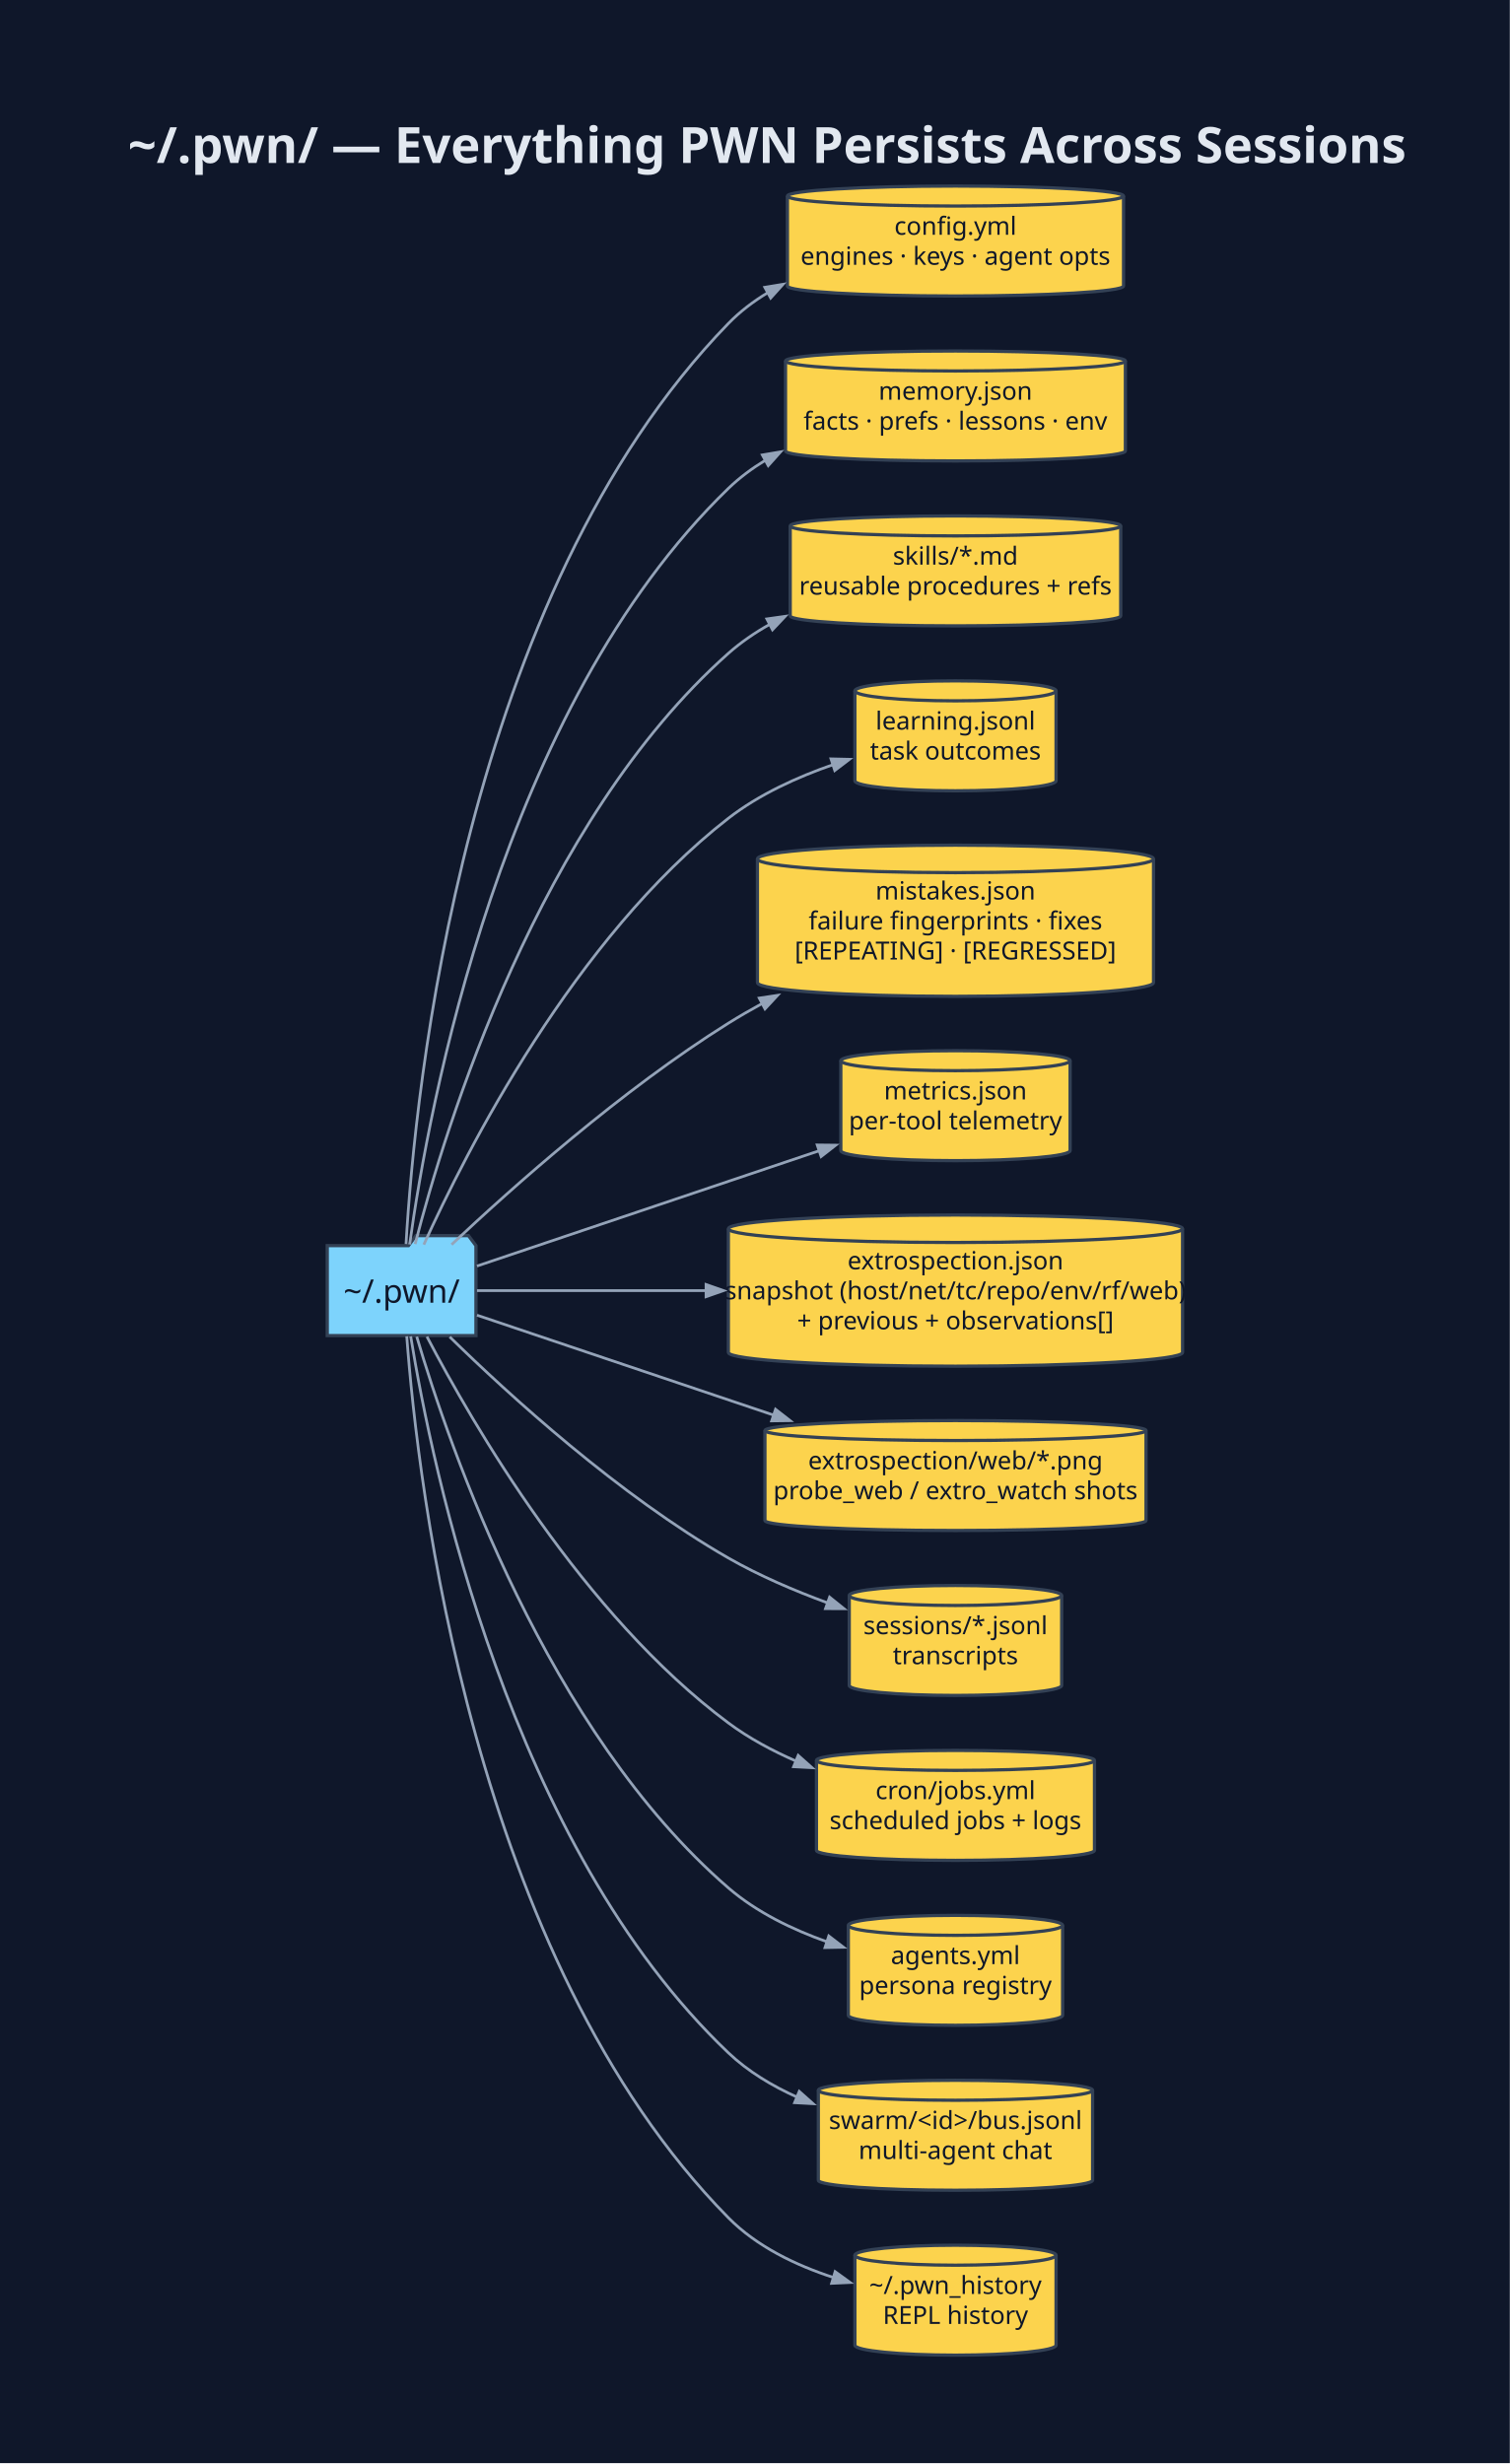
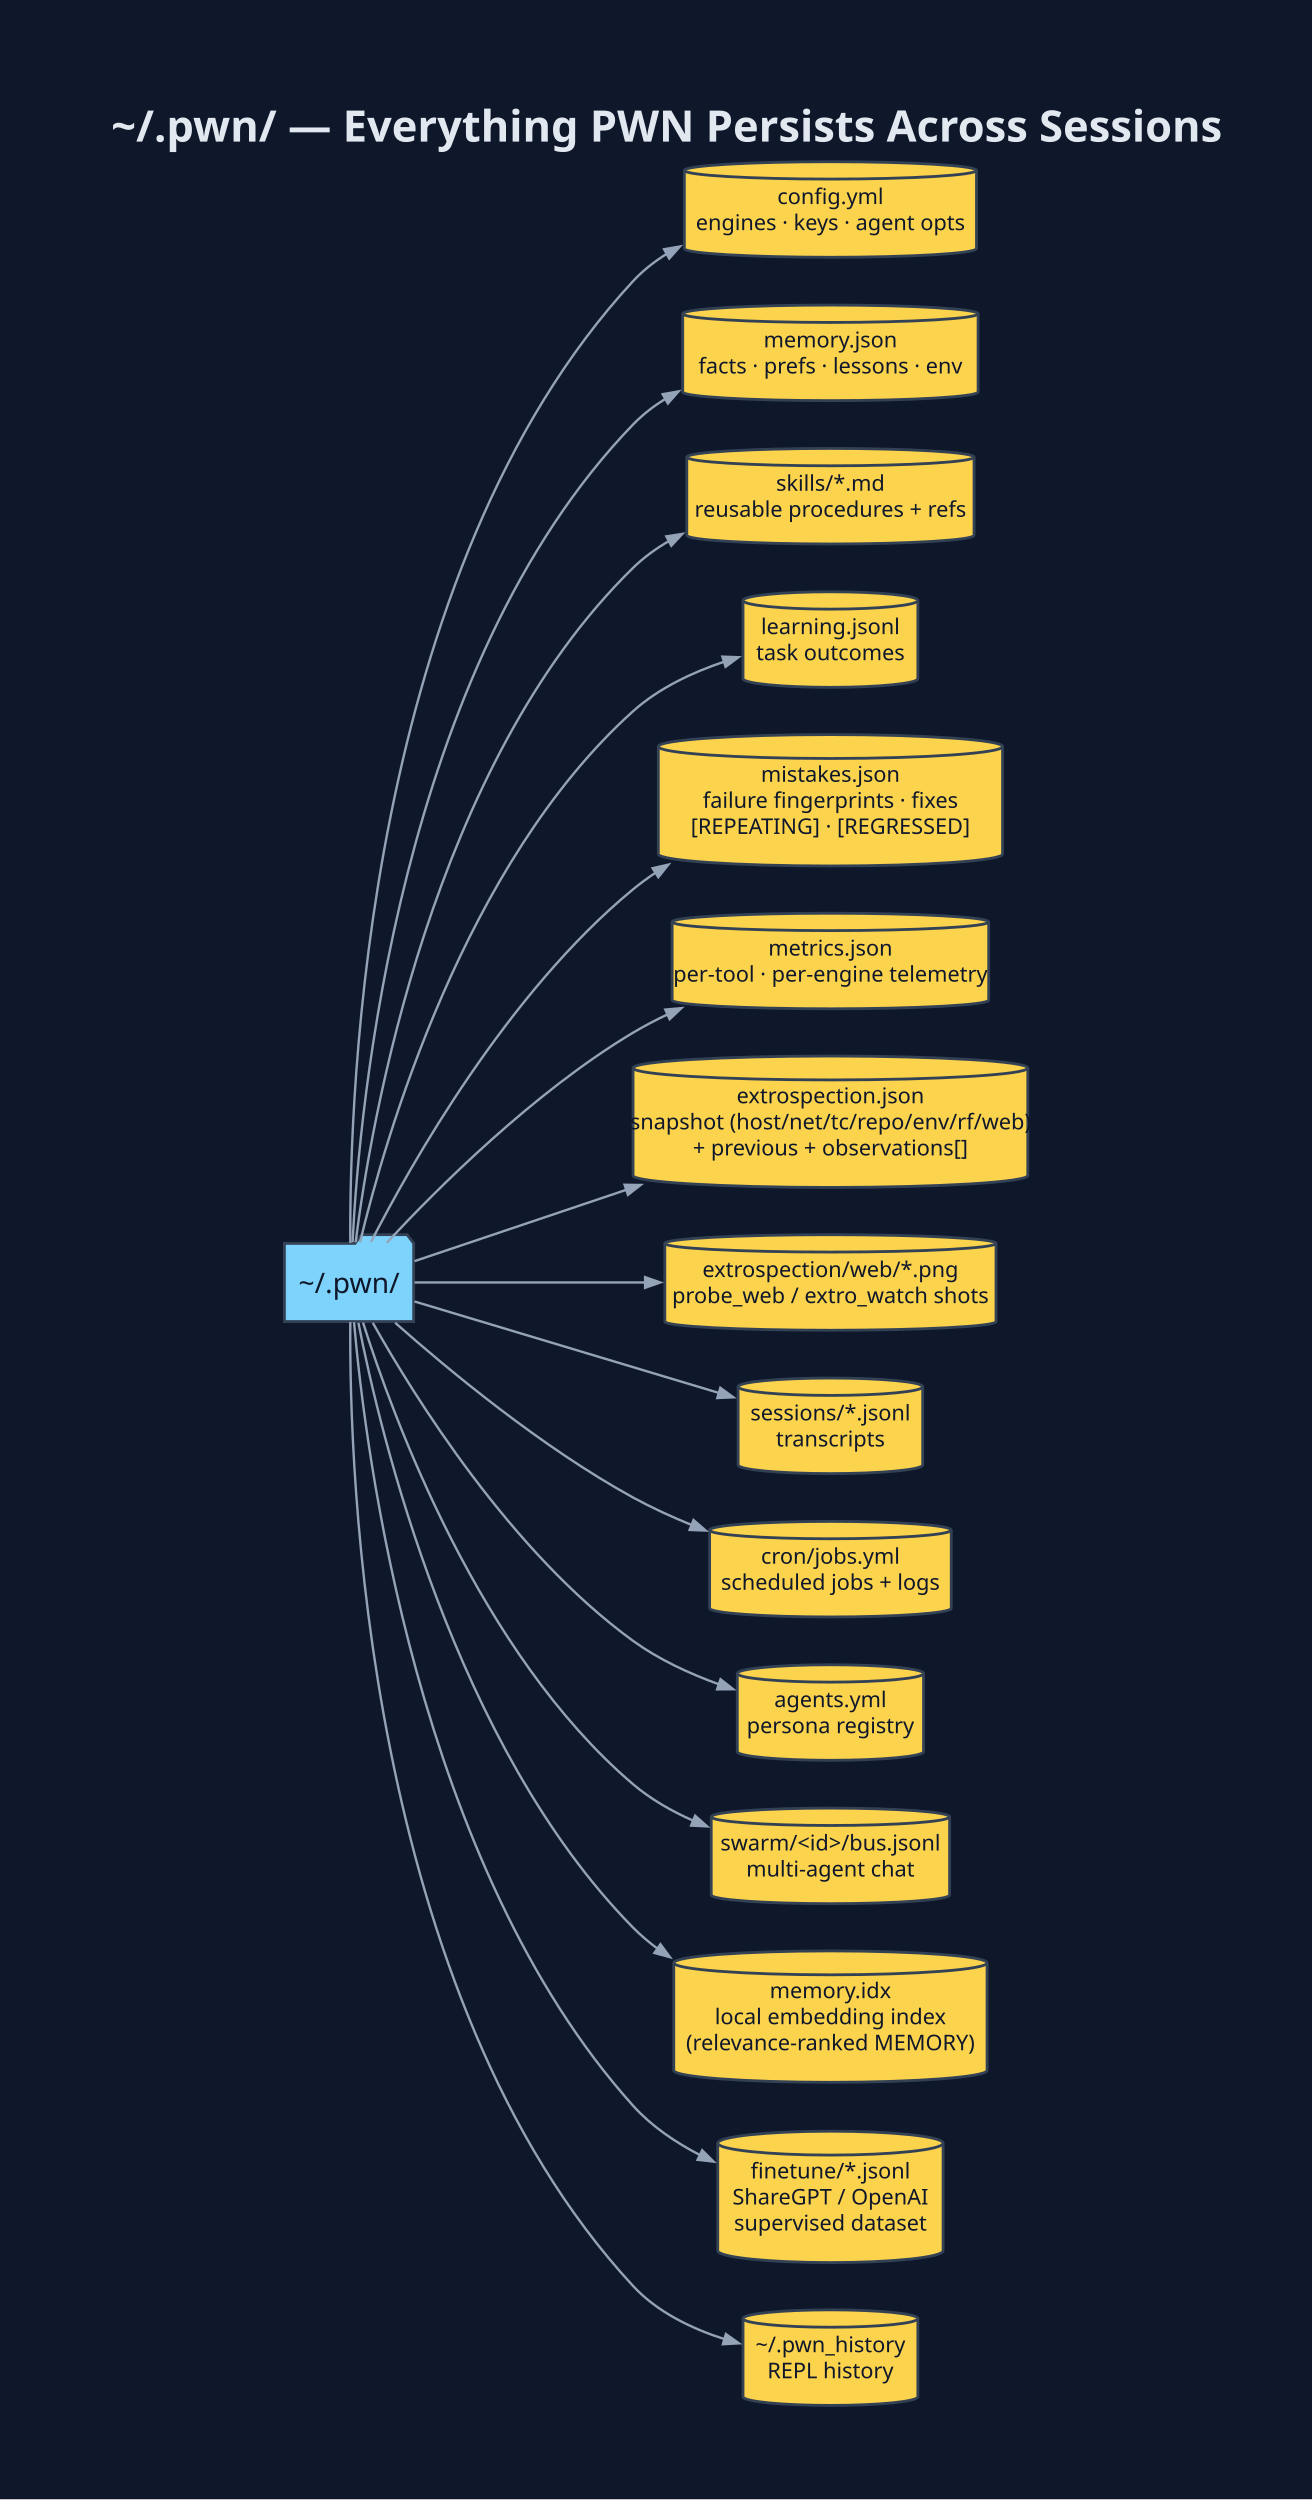
- <svg xmlns="http://www.w3.org/2000/svg" width="604pt" height="986pt" viewBox="0.00 0.00 604.00 986.00">
-   <g id="graph0" class="graph" transform="scale(1 1) rotate(0) translate(43.2 942.45)">
-     <polygon fill="#0f172a" stroke="none" points="-43.2,43.2 -43.2,-942.45 560.95,-942.45 560.95,43.2 -43.2,43.2" />
-     <text xml:space="preserve" text-anchor="start" x="8" y="-877.25" font-family="sans-Serif" font-weight="bold" font-size="20.00" fill="#e2e8f0">~/.pwn/ — Everything PWN Persists Across Sessions</text>
+ <svg xmlns="http://www.w3.org/2000/svg" width="604pt" height="1151pt" viewBox="0.00 0.00 604.00 1151.00">
+   <g id="graph0" class="graph" transform="scale(1 1) rotate(0) translate(43.2 1107.45)">
+     <polygon fill="#0f172a" stroke="none" points="-43.2,43.2 -43.2,-1107.45 560.95,-1107.45 560.95,43.2 -43.2,43.2" />
+     <text xml:space="preserve" text-anchor="start" x="8" y="-1042.25" font-family="sans-Serif" font-weight="bold" font-size="20.00" fill="#e2e8f0">~/.pwn/ — Everything PWN Persists Across Sessions</text>
    <g id="node1" class="node">
-       <polygon fill="#7dd3fc" stroke="#334155" stroke-width="1.3" points="147.25,-444 144.25,-448 123.25,-448 120.25,-444 87.75,-444 87.75,-408 147.25,-408 147.25,-444" />
-       <text xml:space="preserve" text-anchor="middle" x="117.5" y="-421.15" font-family="sans-Serif" font-size="13.00" fill="#0f172a">~/.pwn/</text>
+       <polygon fill="#7dd3fc" stroke="#334155" stroke-width="1.3" points="147.25,-535 144.25,-539 123.25,-539 120.25,-535 87.75,-535 87.75,-499 147.25,-499 147.25,-535" />
+       <text xml:space="preserve" text-anchor="middle" x="117.5" y="-512.15" font-family="sans-Serif" font-size="13.00" fill="#0f172a">~/.pwn/</text>
    </g>
    <g id="node2" class="node">
-       <path fill="#fcd34d" stroke="#334155" stroke-width="1.3" d="M406.38,-864C406.38,-866.21 376.23,-868 339.12,-868 302.02,-868 271.88,-866.21 271.88,-864 271.88,-864 271.88,-828 271.88,-828 271.88,-825.79 302.02,-824 339.12,-824 376.23,-824 406.38,-825.79 406.38,-828 406.38,-828 406.38,-864 406.38,-864" />
-       <path fill="none" stroke="#334155" stroke-width="1.3" d="M406.38,-864C406.38,-861.79 376.23,-860 339.12,-860 302.02,-860 271.88,-861.79 271.88,-864" />
-       <text xml:space="preserve" text-anchor="middle" x="339.12" y="-848.5" font-family="sans-Serif" font-size="10.00" fill="#0f172a">config.yml</text>
-       <text xml:space="preserve" text-anchor="middle" x="339.12" y="-836.5" font-family="sans-Serif" font-size="10.00" fill="#0f172a">engines · keys · agent opts</text>
+       <path fill="#fcd34d" stroke="#334155" stroke-width="1.3" d="M406.38,-1029C406.38,-1031.21 376.23,-1033 339.12,-1033 302.02,-1033 271.88,-1031.21 271.88,-1029 271.88,-1029 271.88,-993 271.88,-993 271.88,-990.79 302.02,-989 339.12,-989 376.23,-989 406.38,-990.79 406.38,-993 406.38,-993 406.38,-1029 406.38,-1029" />
+       <path fill="none" stroke="#334155" stroke-width="1.3" d="M406.38,-1029C406.38,-1026.79 376.23,-1025 339.12,-1025 302.02,-1025 271.88,-1026.79 271.88,-1029" />
+       <text xml:space="preserve" text-anchor="middle" x="339.12" y="-1013.5" font-family="sans-Serif" font-size="10.00" fill="#0f172a">config.yml</text>
+       <text xml:space="preserve" text-anchor="middle" x="339.12" y="-1001.5" font-family="sans-Serif" font-size="10.00" fill="#0f172a">engines · keys · agent opts</text>
    </g>
    <g id="edge1" class="edge">
-       <path fill="none" stroke="#94a3b8" stroke-width="1.1" d="M119.27,-444.62C122.81,-505.96 142.31,-704 248.25,-813 252.89,-817.78 258.29,-821.87 264.08,-825.37" />
-       <polygon fill="#94a3b8" stroke="#94a3b8" stroke-width="1.1" points="262.83,-827.48 270.14,-828.69 265.18,-823.18 262.83,-827.48" />
+       <path fill="none" stroke="#94a3b8" stroke-width="1.1" d="M118.09,-535.19C117.58,-603.1 124.87,-844.66 248.25,-978 252.77,-982.89 258.09,-987.06 263.82,-990.61" />
+       <polygon fill="#94a3b8" stroke="#94a3b8" stroke-width="1.1" points="262.54,-992.7 269.84,-993.97 264.93,-988.42 262.54,-992.7" />
    </g>
    <g id="node3" class="node">
-       <path fill="#fcd34d" stroke="#334155" stroke-width="1.3" d="M407.12,-798C407.12,-800.21 376.65,-802 339.12,-802 301.6,-802 271.12,-800.21 271.12,-798 271.12,-798 271.12,-762 271.12,-762 271.12,-759.79 301.6,-758 339.12,-758 376.65,-758 407.12,-759.79 407.12,-762 407.12,-762 407.12,-798 407.12,-798" />
-       <path fill="none" stroke="#334155" stroke-width="1.3" d="M407.12,-798C407.12,-795.79 376.65,-794 339.12,-794 301.6,-794 271.12,-795.79 271.12,-798" />
-       <text xml:space="preserve" text-anchor="middle" x="339.12" y="-782.5" font-family="sans-Serif" font-size="10.00" fill="#0f172a">memory.json</text>
-       <text xml:space="preserve" text-anchor="middle" x="339.12" y="-770.5" font-family="sans-Serif" font-size="10.00" fill="#0f172a">facts · prefs · lessons · env</text>
+       <path fill="#fcd34d" stroke="#334155" stroke-width="1.3" d="M407.12,-963C407.12,-965.21 376.65,-967 339.12,-967 301.6,-967 271.12,-965.21 271.12,-963 271.12,-963 271.12,-927 271.12,-927 271.12,-924.79 301.6,-923 339.12,-923 376.65,-923 407.12,-924.79 407.12,-927 407.12,-927 407.12,-963 407.12,-963" />
+       <path fill="none" stroke="#334155" stroke-width="1.3" d="M407.12,-963C407.12,-960.79 376.65,-959 339.12,-959 301.6,-959 271.12,-960.79 271.12,-963" />
+       <text xml:space="preserve" text-anchor="middle" x="339.12" y="-947.5" font-family="sans-Serif" font-size="10.00" fill="#0f172a">memory.json</text>
+       <text xml:space="preserve" text-anchor="middle" x="339.12" y="-935.5" font-family="sans-Serif" font-size="10.00" fill="#0f172a">facts · prefs · lessons · env</text>
    </g>
    <g id="edge2" class="edge">
-       <path fill="none" stroke="#94a3b8" stroke-width="1.1" d="M120.72,-444.47C128.21,-498.68 157.35,-658.98 248.25,-747 252.68,-751.29 257.72,-755.03 263.09,-758.29" />
-       <polygon fill="#94a3b8" stroke="#94a3b8" stroke-width="1.1" points="261.84,-760.4 269.15,-761.64 264.21,-756.11 261.84,-760.4" />
+       <path fill="none" stroke="#94a3b8" stroke-width="1.1" d="M119.12,-535.56C122.19,-597.64 140.42,-800.39 248.25,-912 252.72,-916.62 257.88,-920.6 263.44,-924.03" />
+       <polygon fill="#94a3b8" stroke="#94a3b8" stroke-width="1.1" points="261.9,-925.97 269.21,-927.26 264.3,-921.7 261.9,-925.97" />
    </g>
    <g id="node4" class="node">
-       <path fill="#fcd34d" stroke="#334155" stroke-width="1.3" d="M405.25,-732C405.25,-734.21 375.61,-736 339.12,-736 302.64,-736 273,-734.21 273,-732 273,-732 273,-696 273,-696 273,-693.79 302.64,-692 339.12,-692 375.61,-692 405.25,-693.79 405.25,-696 405.25,-696 405.25,-732 405.25,-732" />
-       <path fill="none" stroke="#334155" stroke-width="1.3" d="M405.25,-732C405.25,-729.79 375.61,-728 339.12,-728 302.64,-728 273,-729.79 273,-732" />
-       <text xml:space="preserve" text-anchor="middle" x="339.12" y="-716.5" font-family="sans-Serif" font-size="10.00" fill="#0f172a">skills/*.md</text>
-       <text xml:space="preserve" text-anchor="middle" x="339.12" y="-704.5" font-family="sans-Serif" font-size="10.00" fill="#0f172a">reusable procedures + refs</text>
+       <path fill="#fcd34d" stroke="#334155" stroke-width="1.3" d="M405.25,-897C405.25,-899.21 375.61,-901 339.12,-901 302.64,-901 273,-899.21 273,-897 273,-897 273,-861 273,-861 273,-858.79 302.64,-857 339.12,-857 375.61,-857 405.25,-858.79 405.25,-861 405.25,-861 405.25,-897 405.25,-897" />
+       <path fill="none" stroke="#334155" stroke-width="1.3" d="M405.25,-897C405.25,-894.79 375.61,-893 339.12,-893 302.64,-893 273,-894.79 273,-897" />
+       <text xml:space="preserve" text-anchor="middle" x="339.12" y="-881.5" font-family="sans-Serif" font-size="10.00" fill="#0f172a">skills/*.md</text>
+       <text xml:space="preserve" text-anchor="middle" x="339.12" y="-869.5" font-family="sans-Serif" font-size="10.00" fill="#0f172a">reusable procedures + refs</text>
    </g>
    <g id="edge3" class="edge">
-       <path fill="none" stroke="#94a3b8" stroke-width="1.1" d="M122.92,-444.62C134.89,-491.14 172.29,-613.56 248.25,-681 253.23,-685.42 258.86,-689.27 264.8,-692.61" />
-       <polygon fill="#94a3b8" stroke="#94a3b8" stroke-width="1.1" points="263.65,-694.78 271,-695.82 265.91,-690.43 263.65,-694.78" />
+       <path fill="none" stroke="#94a3b8" stroke-width="1.1" d="M120.53,-535.53C127.52,-590.68 155.56,-755.49 248.25,-846 253.21,-850.84 258.93,-854.98 265.05,-858.52" />
+       <polygon fill="#94a3b8" stroke="#94a3b8" stroke-width="1.1" points="263.57,-860.51 270.91,-861.62 265.87,-856.18 263.57,-860.51" />
    </g>
    <g id="node5" class="node">
-       <path fill="#fcd34d" stroke="#334155" stroke-width="1.3" d="M379.38,-666C379.38,-668.21 361.33,-670 339.12,-670 316.92,-670 298.88,-668.21 298.88,-666 298.88,-666 298.88,-630 298.88,-630 298.88,-627.79 316.92,-626 339.12,-626 361.33,-626 379.38,-627.79 379.38,-630 379.38,-630 379.38,-666 379.38,-666" />
-       <path fill="none" stroke="#334155" stroke-width="1.3" d="M379.38,-666C379.38,-663.79 361.33,-662 339.12,-662 316.92,-662 298.88,-663.79 298.88,-666" />
-       <text xml:space="preserve" text-anchor="middle" x="339.12" y="-650.5" font-family="sans-Serif" font-size="10.00" fill="#0f172a">learning.jsonl</text>
-       <text xml:space="preserve" text-anchor="middle" x="339.12" y="-638.5" font-family="sans-Serif" font-size="10.00" fill="#0f172a">task outcomes</text>
+       <path fill="#fcd34d" stroke="#334155" stroke-width="1.3" d="M379.38,-831C379.38,-833.21 361.33,-835 339.12,-835 316.92,-835 298.88,-833.21 298.88,-831 298.88,-831 298.88,-795 298.88,-795 298.88,-792.79 316.92,-791 339.12,-791 361.33,-791 379.38,-792.79 379.38,-795 379.38,-795 379.38,-831 379.38,-831" />
+       <path fill="none" stroke="#334155" stroke-width="1.3" d="M379.38,-831C379.38,-828.79 361.33,-827 339.12,-827 316.92,-827 298.88,-828.79 298.88,-831" />
+       <text xml:space="preserve" text-anchor="middle" x="339.12" y="-815.5" font-family="sans-Serif" font-size="10.00" fill="#0f172a">learning.jsonl</text>
+       <text xml:space="preserve" text-anchor="middle" x="339.12" y="-803.5" font-family="sans-Serif" font-size="10.00" fill="#0f172a">task outcomes</text>
    </g>
    <g id="edge4" class="edge">
-       <path fill="none" stroke="#94a3b8" stroke-width="1.1" d="M126.39,-444.39C143.32,-481.78 186.65,-567.14 248.25,-615 260.54,-624.55 275.87,-631.53 290.37,-636.54" />
-       <polygon fill="#94a3b8" stroke="#94a3b8" stroke-width="1.1" points="289.31,-638.78 296.73,-638.61 290.83,-634.12 289.31,-638.78" />
+       <path fill="none" stroke="#94a3b8" stroke-width="1.1" d="M122.57,-535.5C133.94,-582.93 170.44,-710.06 248.25,-780 260.04,-790.59 275.51,-797.87 290.29,-802.84" />
+       <polygon fill="#94a3b8" stroke="#94a3b8" stroke-width="1.1" points="289.4,-805.13 296.81,-804.87 290.86,-800.45 289.4,-805.13" />
    </g>
    <g id="node6" class="node">
-       <path fill="#fcd34d" stroke="#334155" stroke-width="1.3" d="M418.38,-598.75C418.38,-601.78 382.85,-604.25 339.12,-604.25 295.4,-604.25 259.88,-601.78 259.88,-598.75 259.88,-598.75 259.88,-549.25 259.88,-549.25 259.88,-546.22 295.4,-543.75 339.12,-543.75 382.85,-543.75 418.38,-546.22 418.38,-549.25 418.38,-549.25 418.38,-598.75 418.38,-598.75" />
-       <path fill="none" stroke="#334155" stroke-width="1.3" d="M418.38,-598.75C418.38,-595.72 382.85,-593.25 339.12,-593.25 295.4,-593.25 259.88,-595.72 259.88,-598.75" />
-       <text xml:space="preserve" text-anchor="middle" x="339.12" y="-582.5" font-family="sans-Serif" font-size="10.00" fill="#0f172a">mistakes.json</text>
-       <text xml:space="preserve" text-anchor="middle" x="339.12" y="-570.5" font-family="sans-Serif" font-size="10.00" fill="#0f172a">failure fingerprints · fixes</text>
-       <text xml:space="preserve" text-anchor="middle" x="339.12" y="-558.5" font-family="sans-Serif" font-size="10.00" fill="#0f172a">[REPEATING] · [REGRESSED]</text>
+       <path fill="#fcd34d" stroke="#334155" stroke-width="1.3" d="M418.38,-763.75C418.38,-766.78 382.85,-769.25 339.12,-769.25 295.4,-769.25 259.88,-766.78 259.88,-763.75 259.88,-763.75 259.88,-714.25 259.88,-714.25 259.88,-711.22 295.4,-708.75 339.12,-708.75 382.85,-708.75 418.38,-711.22 418.38,-714.25 418.38,-714.25 418.38,-763.75 418.38,-763.75" />
+       <path fill="none" stroke="#334155" stroke-width="1.3" d="M418.38,-763.75C418.38,-760.72 382.85,-758.25 339.12,-758.25 295.4,-758.25 259.88,-760.72 259.88,-763.75" />
+       <text xml:space="preserve" text-anchor="middle" x="339.12" y="-747.5" font-family="sans-Serif" font-size="10.00" fill="#0f172a">mistakes.json</text>
+       <text xml:space="preserve" text-anchor="middle" x="339.12" y="-735.5" font-family="sans-Serif" font-size="10.00" fill="#0f172a">failure fingerprints · fixes</text>
+       <text xml:space="preserve" text-anchor="middle" x="339.12" y="-723.5" font-family="sans-Serif" font-size="10.00" fill="#0f172a">[REPEATING] · [REGRESSED]</text>
    </g>
    <g id="edge5" class="edge">
-       <path fill="none" stroke="#94a3b8" stroke-width="1.1" d="M137.49,-444.4C161.73,-467.23 205.67,-506.38 248.25,-533 252.64,-535.74 257.24,-538.41 261.95,-540.98" />
-       <polygon fill="#94a3b8" stroke="#94a3b8" stroke-width="1.1" points="260.61,-543.05 267.95,-544.16 262.91,-538.72 260.61,-543.05" />
+       <path fill="none" stroke="#94a3b8" stroke-width="1.1" d="M127.59,-535.6C145.91,-571.38 190.47,-650.47 248.25,-698 251.56,-700.72 255.08,-703.3 258.73,-705.75" />
+       <polygon fill="#94a3b8" stroke="#94a3b8" stroke-width="1.1" points="257.28,-707.73 264.51,-709.38 259.89,-703.58 257.28,-707.73" />
    </g>
    <g id="node7" class="node">
-       <path fill="#fcd34d" stroke="#334155" stroke-width="1.3" d="M385,-518C385,-520.21 364.44,-522 339.12,-522 313.81,-522 293.25,-520.21 293.25,-518 293.25,-518 293.25,-482 293.25,-482 293.25,-479.79 313.81,-478 339.12,-478 364.44,-478 385,-479.79 385,-482 385,-482 385,-518 385,-518" />
-       <path fill="none" stroke="#334155" stroke-width="1.3" d="M385,-518C385,-515.79 364.44,-514 339.12,-514 313.81,-514 293.25,-515.79 293.25,-518" />
-       <text xml:space="preserve" text-anchor="middle" x="339.12" y="-502.5" font-family="sans-Serif" font-size="10.00" fill="#0f172a">metrics.json</text>
-       <text xml:space="preserve" text-anchor="middle" x="339.12" y="-490.5" font-family="sans-Serif" font-size="10.00" fill="#0f172a">per-tool telemetry</text>
+       <path fill="#fcd34d" stroke="#334155" stroke-width="1.3" d="M412,-683C412,-685.21 379.34,-687 339.12,-687 298.91,-687 266.25,-685.21 266.25,-683 266.25,-683 266.25,-647 266.25,-647 266.25,-644.79 298.91,-643 339.12,-643 379.34,-643 412,-644.79 412,-647 412,-647 412,-683 412,-683" />
+       <path fill="none" stroke="#334155" stroke-width="1.3" d="M412,-683C412,-680.79 379.34,-679 339.12,-679 298.91,-679 266.25,-680.79 266.25,-683" />
+       <text xml:space="preserve" text-anchor="middle" x="339.12" y="-667.5" font-family="sans-Serif" font-size="10.00" fill="#0f172a">metrics.json</text>
+       <text xml:space="preserve" text-anchor="middle" x="339.12" y="-655.5" font-family="sans-Serif" font-size="10.00" fill="#0f172a">per-tool · per-engine telemetry</text>
    </g>
    <g id="edge6" class="edge">
-       <path fill="none" stroke="#94a3b8" stroke-width="1.1" d="M147.66,-435.83C182.52,-447.57 241.55,-467.46 284.67,-481.99" />
-       <polygon fill="#94a3b8" stroke="#94a3b8" stroke-width="1.1" points="283.8,-484.28 291.22,-484.2 285.37,-479.64 283.8,-484.28" />
+       <path fill="none" stroke="#94a3b8" stroke-width="1.1" d="M134.88,-535.29C158,-560.16 202.51,-604.67 248.25,-632 253.35,-635.05 258.78,-637.89 264.35,-640.52" />
+       <polygon fill="#94a3b8" stroke="#94a3b8" stroke-width="1.1" points="263.1,-642.64 270.49,-643.29 265.11,-638.18 263.1,-642.64" />
    </g>
    <g id="node8" class="node">
-       <path fill="#fcd34d" stroke="#334155" stroke-width="1.3" d="M430,-450.75C430,-453.78 389.27,-456.25 339.12,-456.25 288.98,-456.25 248.25,-453.78 248.25,-450.75 248.25,-450.75 248.25,-401.25 248.25,-401.25 248.25,-398.22 288.98,-395.75 339.12,-395.75 389.27,-395.75 430,-398.22 430,-401.25 430,-401.25 430,-450.75 430,-450.75" />
-       <path fill="none" stroke="#334155" stroke-width="1.3" d="M430,-450.75C430,-447.72 389.27,-445.25 339.12,-445.25 288.98,-445.25 248.25,-447.72 248.25,-450.75" />
-       <text xml:space="preserve" text-anchor="middle" x="339.12" y="-434.5" font-family="sans-Serif" font-size="10.00" fill="#0f172a">extrospection.json</text>
-       <text xml:space="preserve" text-anchor="middle" x="339.12" y="-422.5" font-family="sans-Serif" font-size="10.00" fill="#0f172a">snapshot (host/net/tc/repo/env/rf/web)</text>
-       <text xml:space="preserve" text-anchor="middle" x="339.12" y="-410.5" font-family="sans-Serif" font-size="10.00" fill="#0f172a">+ previous + observations[]</text>
+       <path fill="#fcd34d" stroke="#334155" stroke-width="1.3" d="M430,-615.75C430,-618.78 389.27,-621.25 339.12,-621.25 288.98,-621.25 248.25,-618.78 248.25,-615.75 248.25,-615.75 248.25,-566.25 248.25,-566.25 248.25,-563.22 288.98,-560.75 339.12,-560.75 389.27,-560.75 430,-563.22 430,-566.25 430,-566.25 430,-615.75 430,-615.75" />
+       <path fill="none" stroke="#334155" stroke-width="1.3" d="M430,-615.75C430,-612.72 389.27,-610.25 339.12,-610.25 288.98,-610.25 248.25,-612.72 248.25,-615.75" />
+       <text xml:space="preserve" text-anchor="middle" x="339.12" y="-599.5" font-family="sans-Serif" font-size="10.00" fill="#0f172a">extrospection.json</text>
+       <text xml:space="preserve" text-anchor="middle" x="339.12" y="-587.5" font-family="sans-Serif" font-size="10.00" fill="#0f172a">snapshot (host/net/tc/repo/env/rf/web)</text>
+       <text xml:space="preserve" text-anchor="middle" x="339.12" y="-575.5" font-family="sans-Serif" font-size="10.00" fill="#0f172a">+ previous + observations[]</text>
    </g>
    <g id="edge7" class="edge">
-       <path fill="none" stroke="#94a3b8" stroke-width="1.1" d="M147.66,-426C171.33,-426 206.13,-426 239.53,-426" />
-       <polygon fill="#94a3b8" stroke="#94a3b8" stroke-width="1.1" points="239.32,-428.45 246.32,-426 239.32,-423.55 239.32,-428.45" />
+       <path fill="none" stroke="#94a3b8" stroke-width="1.1" d="M147.66,-526.83C172.72,-535.27 210.27,-547.92 245.42,-559.76" />
+       <polygon fill="#94a3b8" stroke="#94a3b8" stroke-width="1.1" points="244.35,-561.99 251.77,-561.9 245.92,-557.35 244.35,-561.99" />
    </g>
    <g id="node9" class="node">
-       <path fill="#fcd34d" stroke="#334155" stroke-width="1.3" d="M415.38,-370C415.38,-372.21 381.2,-374 339.12,-374 297.05,-374 262.88,-372.21 262.88,-370 262.88,-370 262.88,-334 262.88,-334 262.88,-331.79 297.05,-330 339.12,-330 381.2,-330 415.38,-331.79 415.38,-334 415.38,-334 415.38,-370 415.38,-370" />
-       <path fill="none" stroke="#334155" stroke-width="1.3" d="M415.38,-370C415.38,-367.79 381.2,-366 339.12,-366 297.05,-366 262.88,-367.79 262.88,-370" />
-       <text xml:space="preserve" text-anchor="middle" x="339.12" y="-354.5" font-family="sans-Serif" font-size="10.00" fill="#0f172a">extrospection/web/*.png</text>
-       <text xml:space="preserve" text-anchor="middle" x="339.12" y="-342.5" font-family="sans-Serif" font-size="10.00" fill="#0f172a">probe_web / extro_watch shots</text>
+       <path fill="#fcd34d" stroke="#334155" stroke-width="1.3" d="M415.38,-535C415.38,-537.21 381.2,-539 339.12,-539 297.05,-539 262.88,-537.21 262.88,-535 262.88,-535 262.88,-499 262.88,-499 262.88,-496.79 297.05,-495 339.12,-495 381.2,-495 415.38,-496.79 415.38,-499 415.38,-499 415.38,-535 415.38,-535" />
+       <path fill="none" stroke="#334155" stroke-width="1.3" d="M415.38,-535C415.38,-532.79 381.2,-531 339.12,-531 297.05,-531 262.88,-532.79 262.88,-535" />
+       <text xml:space="preserve" text-anchor="middle" x="339.12" y="-519.5" font-family="sans-Serif" font-size="10.00" fill="#0f172a">extrospection/web/*.png</text>
+       <text xml:space="preserve" text-anchor="middle" x="339.12" y="-507.5" font-family="sans-Serif" font-size="10.00" fill="#0f172a">probe_web / extro_watch shots</text>
    </g>
    <g id="edge8" class="edge">
-       <path fill="none" stroke="#94a3b8" stroke-width="1.1" d="M147.66,-416.17C177.86,-406 226.18,-389.72 266.59,-376.1" />
-       <polygon fill="#94a3b8" stroke="#94a3b8" stroke-width="1.1" points="267.13,-378.51 272.98,-373.95 265.57,-373.86 267.13,-378.51" />
+       <path fill="none" stroke="#94a3b8" stroke-width="1.1" d="M147.66,-517C174.78,-517 216.53,-517 254.03,-517" />
+       <polygon fill="#94a3b8" stroke="#94a3b8" stroke-width="1.1" points="253.8,-519.45 260.8,-517 253.8,-514.55 253.8,-519.45" />
    </g>
    <g id="node10" class="node">
-       <path fill="#fcd34d" stroke="#334155" stroke-width="1.3" d="M381.62,-304C381.62,-306.21 362.58,-308 339.12,-308 315.67,-308 296.62,-306.21 296.62,-304 296.62,-304 296.62,-268 296.62,-268 296.62,-265.79 315.67,-264 339.12,-264 362.58,-264 381.62,-265.79 381.62,-268 381.62,-268 381.62,-304 381.62,-304" />
-       <path fill="none" stroke="#334155" stroke-width="1.3" d="M381.62,-304C381.62,-301.79 362.58,-300 339.12,-300 315.67,-300 296.62,-301.79 296.62,-304" />
-       <text xml:space="preserve" text-anchor="middle" x="339.12" y="-288.5" font-family="sans-Serif" font-size="10.00" fill="#0f172a">sessions/*.jsonl</text>
-       <text xml:space="preserve" text-anchor="middle" x="339.12" y="-276.5" font-family="sans-Serif" font-size="10.00" fill="#0f172a">transcripts</text>
+       <path fill="#fcd34d" stroke="#334155" stroke-width="1.3" d="M381.62,-469C381.62,-471.21 362.58,-473 339.12,-473 315.67,-473 296.62,-471.21 296.62,-469 296.62,-469 296.62,-433 296.62,-433 296.62,-430.79 315.67,-429 339.12,-429 362.58,-429 381.62,-430.79 381.62,-433 381.62,-433 381.62,-469 381.62,-469" />
+       <path fill="none" stroke="#334155" stroke-width="1.3" d="M381.62,-469C381.62,-466.79 362.58,-465 339.12,-465 315.67,-465 296.62,-466.79 296.62,-469" />
+       <text xml:space="preserve" text-anchor="middle" x="339.12" y="-453.5" font-family="sans-Serif" font-size="10.00" fill="#0f172a">sessions/*.jsonl</text>
+       <text xml:space="preserve" text-anchor="middle" x="339.12" y="-441.5" font-family="sans-Serif" font-size="10.00" fill="#0f172a">transcripts</text>
    </g>
    <g id="edge9" class="edge">
-       <path fill="none" stroke="#94a3b8" stroke-width="1.1" d="M136.76,-407.48C160.58,-384.16 204.43,-344.13 248.25,-319 260.55,-311.95 274.63,-305.93 287.94,-301.04" />
-       <polygon fill="#94a3b8" stroke="#94a3b8" stroke-width="1.1" points="288.76,-303.35 294.53,-298.7 287.12,-298.73 288.76,-303.35" />
+       <path fill="none" stroke="#94a3b8" stroke-width="1.1" d="M147.66,-508.24C183.4,-497.5 244.53,-479.13 287.89,-466.1" />
+       <polygon fill="#94a3b8" stroke="#94a3b8" stroke-width="1.1" points="288.45,-468.49 294.45,-464.13 287.04,-463.79 288.45,-468.49" />
    </g>
    <g id="node11" class="node">
-       <path fill="#fcd34d" stroke="#334155" stroke-width="1.3" d="M394.75,-238C394.75,-240.21 369.82,-242 339.12,-242 308.43,-242 283.5,-240.21 283.5,-238 283.5,-238 283.5,-202 283.5,-202 283.5,-199.79 308.43,-198 339.12,-198 369.82,-198 394.75,-199.79 394.75,-202 394.75,-202 394.75,-238 394.75,-238" />
-       <path fill="none" stroke="#334155" stroke-width="1.3" d="M394.75,-238C394.75,-235.79 369.82,-234 339.12,-234 308.43,-234 283.5,-235.79 283.5,-238" />
-       <text xml:space="preserve" text-anchor="middle" x="339.12" y="-222.5" font-family="sans-Serif" font-size="10.00" fill="#0f172a">cron/jobs.yml</text>
-       <text xml:space="preserve" text-anchor="middle" x="339.12" y="-210.5" font-family="sans-Serif" font-size="10.00" fill="#0f172a">scheduled jobs + logs</text>
+       <path fill="#fcd34d" stroke="#334155" stroke-width="1.3" d="M394.75,-403C394.75,-405.21 369.82,-407 339.12,-407 308.43,-407 283.5,-405.21 283.5,-403 283.5,-403 283.5,-367 283.5,-367 283.5,-364.79 308.43,-363 339.12,-363 369.82,-363 394.75,-364.79 394.75,-367 394.75,-367 394.75,-403 394.75,-403" />
+       <path fill="none" stroke="#334155" stroke-width="1.3" d="M394.75,-403C394.75,-400.79 369.82,-399 339.12,-399 308.43,-399 283.5,-400.79 283.5,-403" />
+       <text xml:space="preserve" text-anchor="middle" x="339.12" y="-387.5" font-family="sans-Serif" font-size="10.00" fill="#0f172a">cron/jobs.yml</text>
+       <text xml:space="preserve" text-anchor="middle" x="339.12" y="-375.5" font-family="sans-Serif" font-size="10.00" fill="#0f172a">scheduled jobs + logs</text>
    </g>
    <g id="edge10" class="edge">
-       <path fill="none" stroke="#94a3b8" stroke-width="1.1" d="M127.64,-407.58C145.89,-372.62 190.11,-296.25 248.25,-253 256.46,-246.89 265.91,-241.82 275.54,-237.63" />
-       <polygon fill="#94a3b8" stroke="#94a3b8" stroke-width="1.1" points="276.2,-240.01 281.74,-235.08 274.34,-235.47 276.2,-240.01" />
+       <path fill="none" stroke="#94a3b8" stroke-width="1.1" d="M138.73,-498.45C163.17,-476.8 206.27,-441.03 248.25,-418 256.79,-413.32 266.13,-409.05 275.45,-405.25" />
+       <polygon fill="#94a3b8" stroke="#94a3b8" stroke-width="1.1" points="276.1,-407.63 281.71,-402.78 274.3,-403.07 276.1,-407.63" />
    </g>
    <g id="node12" class="node">
-       <path fill="#fcd34d" stroke="#334155" stroke-width="1.3" d="M382,-172C382,-174.21 362.78,-176 339.12,-176 315.47,-176 296.25,-174.21 296.25,-172 296.25,-172 296.25,-136 296.25,-136 296.25,-133.79 315.47,-132 339.12,-132 362.78,-132 382,-133.79 382,-136 382,-136 382,-172 382,-172" />
-       <path fill="none" stroke="#334155" stroke-width="1.3" d="M382,-172C382,-169.79 362.78,-168 339.12,-168 315.47,-168 296.25,-169.79 296.25,-172" />
-       <text xml:space="preserve" text-anchor="middle" x="339.12" y="-156.5" font-family="sans-Serif" font-size="10.00" fill="#0f172a">agents.yml</text>
-       <text xml:space="preserve" text-anchor="middle" x="339.12" y="-144.5" font-family="sans-Serif" font-size="10.00" fill="#0f172a">persona registry</text>
+       <path fill="#fcd34d" stroke="#334155" stroke-width="1.3" d="M382,-337C382,-339.21 362.78,-341 339.12,-341 315.47,-341 296.25,-339.21 296.25,-337 296.25,-337 296.25,-301 296.25,-301 296.25,-298.79 315.47,-297 339.12,-297 362.78,-297 382,-298.79 382,-301 382,-301 382,-337 382,-337" />
+       <path fill="none" stroke="#334155" stroke-width="1.3" d="M382,-337C382,-334.79 362.78,-333 339.12,-333 315.47,-333 296.25,-334.79 296.25,-337" />
+       <text xml:space="preserve" text-anchor="middle" x="339.12" y="-321.5" font-family="sans-Serif" font-size="10.00" fill="#0f172a">agents.yml</text>
+       <text xml:space="preserve" text-anchor="middle" x="339.12" y="-309.5" font-family="sans-Serif" font-size="10.00" fill="#0f172a">persona registry</text>
    </g>
    <g id="edge11" class="edge">
-       <path fill="none" stroke="#94a3b8" stroke-width="1.1" d="M123.56,-407.57C136.64,-363.23 175.73,-249.67 248.25,-187 259.5,-177.28 273.86,-170.32 287.78,-165.39" />
-       <polygon fill="#94a3b8" stroke="#94a3b8" stroke-width="1.1" points="288.44,-167.75 294.32,-163.23 286.91,-163.09 288.44,-167.75" />
+       <path fill="none" stroke="#94a3b8" stroke-width="1.1" d="M128.45,-498.4C147.43,-464.62 191.93,-392.9 248.25,-352 260.05,-343.43 274.33,-336.85 287.99,-331.92" />
+       <polygon fill="#94a3b8" stroke="#94a3b8" stroke-width="1.1" points="288.54,-334.32 294.37,-329.73 286.95,-329.68 288.54,-334.32" />
    </g>
    <g id="node13" class="node">
-       <path fill="#fcd34d" stroke="#334155" stroke-width="1.3" d="M394,-106C394,-108.21 369.4,-110 339.12,-110 308.85,-110 284.25,-108.21 284.25,-106 284.25,-106 284.25,-70 284.25,-70 284.25,-67.79 308.85,-66 339.12,-66 369.4,-66 394,-67.79 394,-70 394,-70 394,-106 394,-106" />
-       <path fill="none" stroke="#334155" stroke-width="1.3" d="M394,-106C394,-103.79 369.4,-102 339.12,-102 308.85,-102 284.25,-103.79 284.25,-106" />
-       <text xml:space="preserve" text-anchor="middle" x="339.12" y="-90.5" font-family="sans-Serif" font-size="10.00" fill="#0f172a">swarm/&lt;id&gt;/bus.jsonl</text>
-       <text xml:space="preserve" text-anchor="middle" x="339.12" y="-78.5" font-family="sans-Serif" font-size="10.00" fill="#0f172a">multi-agent chat</text>
+       <path fill="#fcd34d" stroke="#334155" stroke-width="1.3" d="M394,-271C394,-273.21 369.4,-275 339.12,-275 308.85,-275 284.25,-273.21 284.25,-271 284.25,-271 284.25,-235 284.25,-235 284.25,-232.79 308.85,-231 339.12,-231 369.4,-231 394,-232.79 394,-235 394,-235 394,-271 394,-271" />
+       <path fill="none" stroke="#334155" stroke-width="1.3" d="M394,-271C394,-268.79 369.4,-267 339.12,-267 308.85,-267 284.25,-268.79 284.25,-271" />
+       <text xml:space="preserve" text-anchor="middle" x="339.12" y="-255.5" font-family="sans-Serif" font-size="10.00" fill="#0f172a">swarm/&lt;id&gt;/bus.jsonl</text>
+       <text xml:space="preserve" text-anchor="middle" x="339.12" y="-243.5" font-family="sans-Serif" font-size="10.00" fill="#0f172a">multi-agent chat</text>
    </g>
    <g id="edge12" class="edge">
-       <path fill="none" stroke="#94a3b8" stroke-width="1.1" d="M121.14,-407.69C129.62,-355.44 160.89,-204.07 248.25,-121 256.12,-113.52 265.83,-107.7 275.92,-103.19" />
-       <polygon fill="#94a3b8" stroke="#94a3b8" stroke-width="1.1" points="276.62,-105.56 282.16,-100.63 274.75,-101.03 276.62,-105.56" />
+       <path fill="none" stroke="#94a3b8" stroke-width="1.1" d="M123.94,-498.54C137.62,-455.24 177.51,-346.24 248.25,-286 256.34,-279.11 265.99,-273.61 275.92,-269.22" />
+       <polygon fill="#94a3b8" stroke="#94a3b8" stroke-width="1.1" points="276.83,-271.5 282.38,-266.57 274.97,-266.96 276.83,-271.5" />
    </g>
    <g id="node14" class="node">
+       <path fill="#fcd34d" stroke="#334155" stroke-width="1.3" d="M411.25,-203.75C411.25,-206.78 378.92,-209.25 339.12,-209.25 299.33,-209.25 267,-206.78 267,-203.75 267,-203.75 267,-154.25 267,-154.25 267,-151.22 299.33,-148.75 339.12,-148.75 378.92,-148.75 411.25,-151.22 411.25,-154.25 411.25,-154.25 411.25,-203.75 411.25,-203.75" />
+       <path fill="none" stroke="#334155" stroke-width="1.3" d="M411.25,-203.75C411.25,-200.72 378.92,-198.25 339.12,-198.25 299.33,-198.25 267,-200.72 267,-203.75" />
+       <text xml:space="preserve" text-anchor="middle" x="339.12" y="-187.5" font-family="sans-Serif" font-size="10.00" fill="#0f172a">memory.idx</text>
+       <text xml:space="preserve" text-anchor="middle" x="339.12" y="-175.5" font-family="sans-Serif" font-size="10.00" fill="#0f172a">local embedding index</text>
+       <text xml:space="preserve" text-anchor="middle" x="339.12" y="-163.5" font-family="sans-Serif" font-size="10.00" fill="#0f172a">(relevance-ranked MEMORY)</text>
+     </g>
+     <g id="edge13" class="edge">
+       <path fill="none" stroke="#94a3b8" stroke-width="1.1" d="M121.82,-498.39C131.81,-447.35 166.16,-303.42 248.25,-220 251.72,-216.48 255.54,-213.23 259.6,-210.23" />
+       <polygon fill="#94a3b8" stroke="#94a3b8" stroke-width="1.1" points="260.86,-212.34 265.26,-206.37 258.1,-208.29 260.86,-212.34" />
+     </g>
+     <g id="node15" class="node">
+       <path fill="#fcd34d" stroke="#334155" stroke-width="1.3" d="M391,-120.75C391,-123.78 367.75,-126.25 339.12,-126.25 310.5,-126.25 287.25,-123.78 287.25,-120.75 287.25,-120.75 287.25,-71.25 287.25,-71.25 287.25,-68.22 310.5,-65.75 339.12,-65.75 367.75,-65.75 391,-68.22 391,-71.25 391,-71.25 391,-120.75 391,-120.75" />
+       <path fill="none" stroke="#334155" stroke-width="1.3" d="M391,-120.75C391,-117.72 367.75,-115.25 339.12,-115.25 310.5,-115.25 287.25,-117.72 287.25,-120.75" />
+       <text xml:space="preserve" text-anchor="middle" x="339.12" y="-104.5" font-family="sans-Serif" font-size="10.00" fill="#0f172a">finetune/*.jsonl</text>
+       <text xml:space="preserve" text-anchor="middle" x="339.12" y="-92.5" font-family="sans-Serif" font-size="10.00" fill="#0f172a">ShareGPT / OpenAI</text>
+       <text xml:space="preserve" text-anchor="middle" x="339.12" y="-80.5" font-family="sans-Serif" font-size="10.00" fill="#0f172a">supervised dataset</text>
+     </g>
+     <g id="edge14" class="edge">
+       <path fill="none" stroke="#94a3b8" stroke-width="1.1" d="M119.8,-498.68C124.95,-439.18 148.81,-248.73 248.25,-138 256.75,-128.54 267.82,-121.04 279.27,-115.16" />
+       <polygon fill="#94a3b8" stroke="#94a3b8" stroke-width="1.1" points="280.08,-117.49 285.33,-112.25 277.96,-113.08 280.08,-117.49" />
+     </g>
+     <g id="node16" class="node">
      <path fill="#fcd34d" stroke="#334155" stroke-width="1.3" d="M379.38,-40C379.38,-42.21 361.33,-44 339.12,-44 316.92,-44 298.88,-42.21 298.88,-40 298.88,-40 298.88,-4 298.88,-4 298.88,-1.79 316.92,0 339.12,0 361.33,0 379.38,-1.79 379.38,-4 379.38,-4 379.38,-40 379.38,-40" />
      <path fill="none" stroke="#334155" stroke-width="1.3" d="M379.38,-40C379.38,-37.79 361.33,-36 339.12,-36 316.92,-36 298.88,-37.79 298.88,-40" />
      <text xml:space="preserve" text-anchor="middle" x="339.12" y="-24.5" font-family="sans-Serif" font-size="10.00" fill="#0f172a">~/.pwn_history</text>
      <text xml:space="preserve" text-anchor="middle" x="339.12" y="-12.5" font-family="sans-Serif" font-size="10.00" fill="#0f172a">REPL history</text>
    </g>
-     <g id="edge13" class="edge">
-       <path fill="none" stroke="#94a3b8" stroke-width="1.1" d="M119.56,-407.72C123.96,-348.39 145.8,-159.05 248.25,-55 259.57,-43.51 275.22,-35.99 290.29,-31.08" />
-       <polygon fill="#94a3b8" stroke="#94a3b8" stroke-width="1.1" points="290.97,-33.43 296.98,-29.08 289.57,-28.74 290.97,-33.43" />
+     <g id="edge15" class="edge">
+       <path fill="none" stroke="#94a3b8" stroke-width="1.1" d="M118.08,-498.77C117.52,-430.72 124.65,-188.65 248.25,-55 259.4,-42.95 275.32,-35.28 290.68,-30.41" />
+       <polygon fill="#94a3b8" stroke="#94a3b8" stroke-width="1.1" points="290.99,-32.87 297.03,-28.58 289.63,-28.17 290.99,-32.87" />
    </g>
  </g>
</svg>
